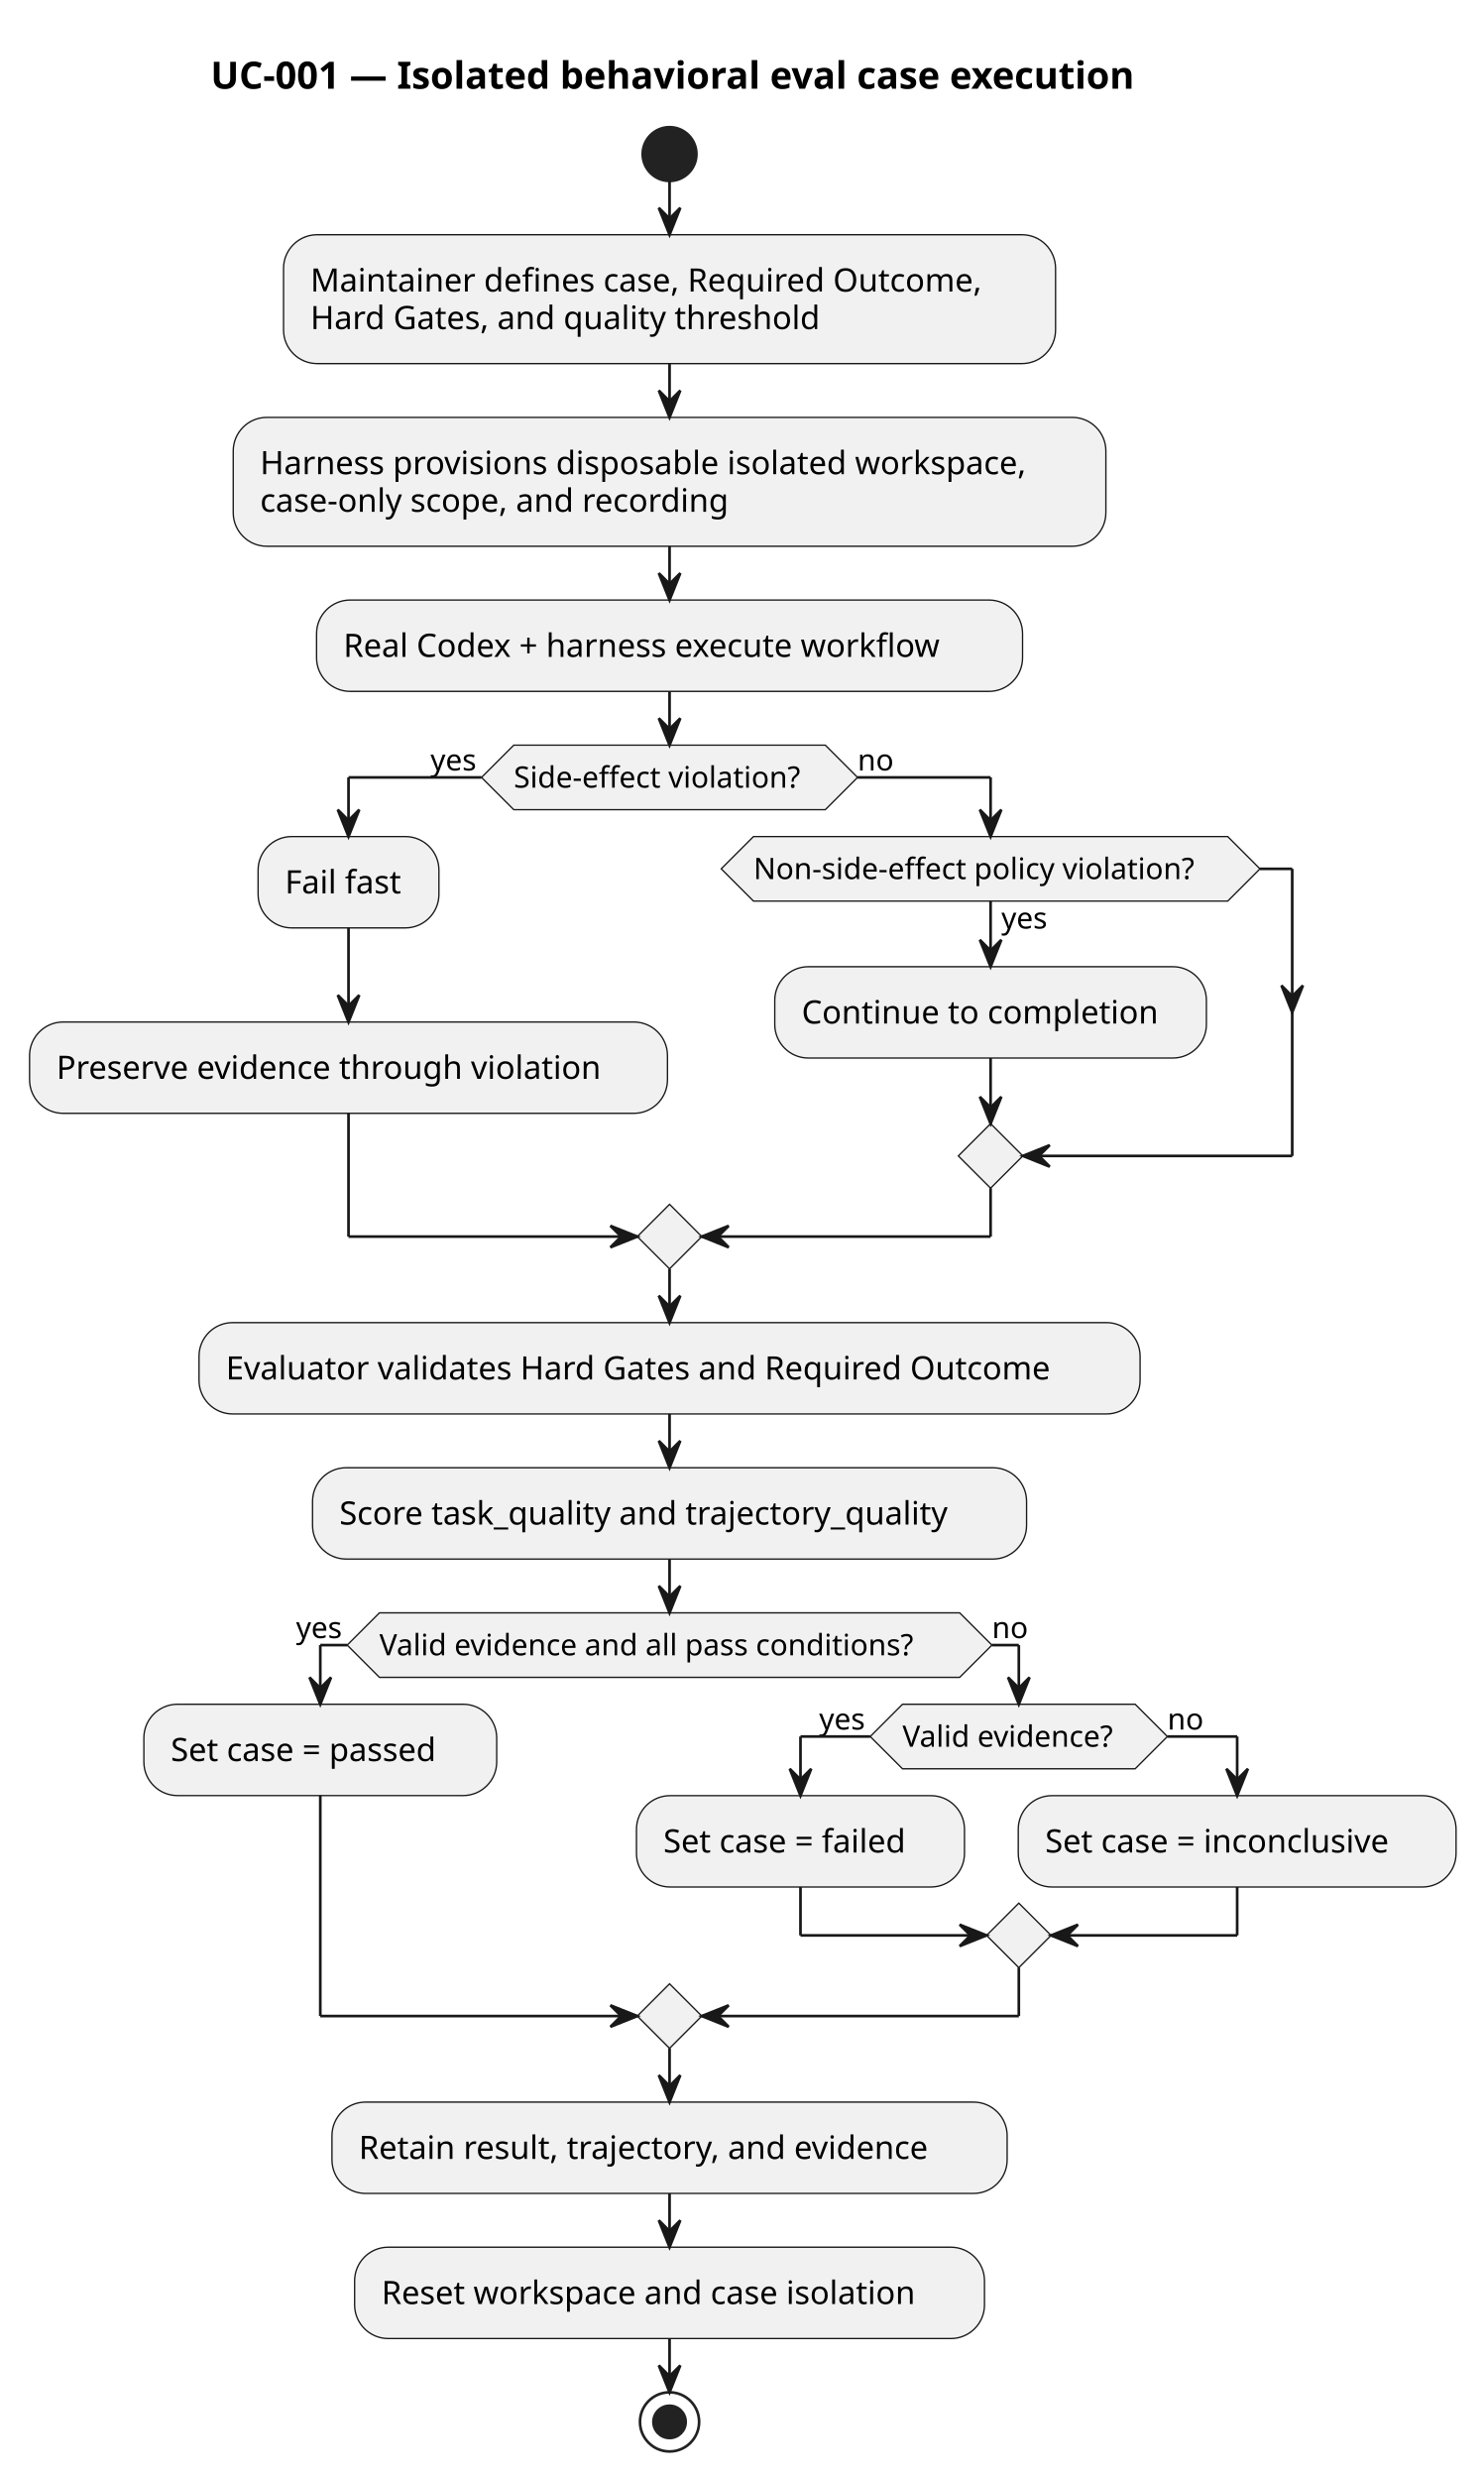
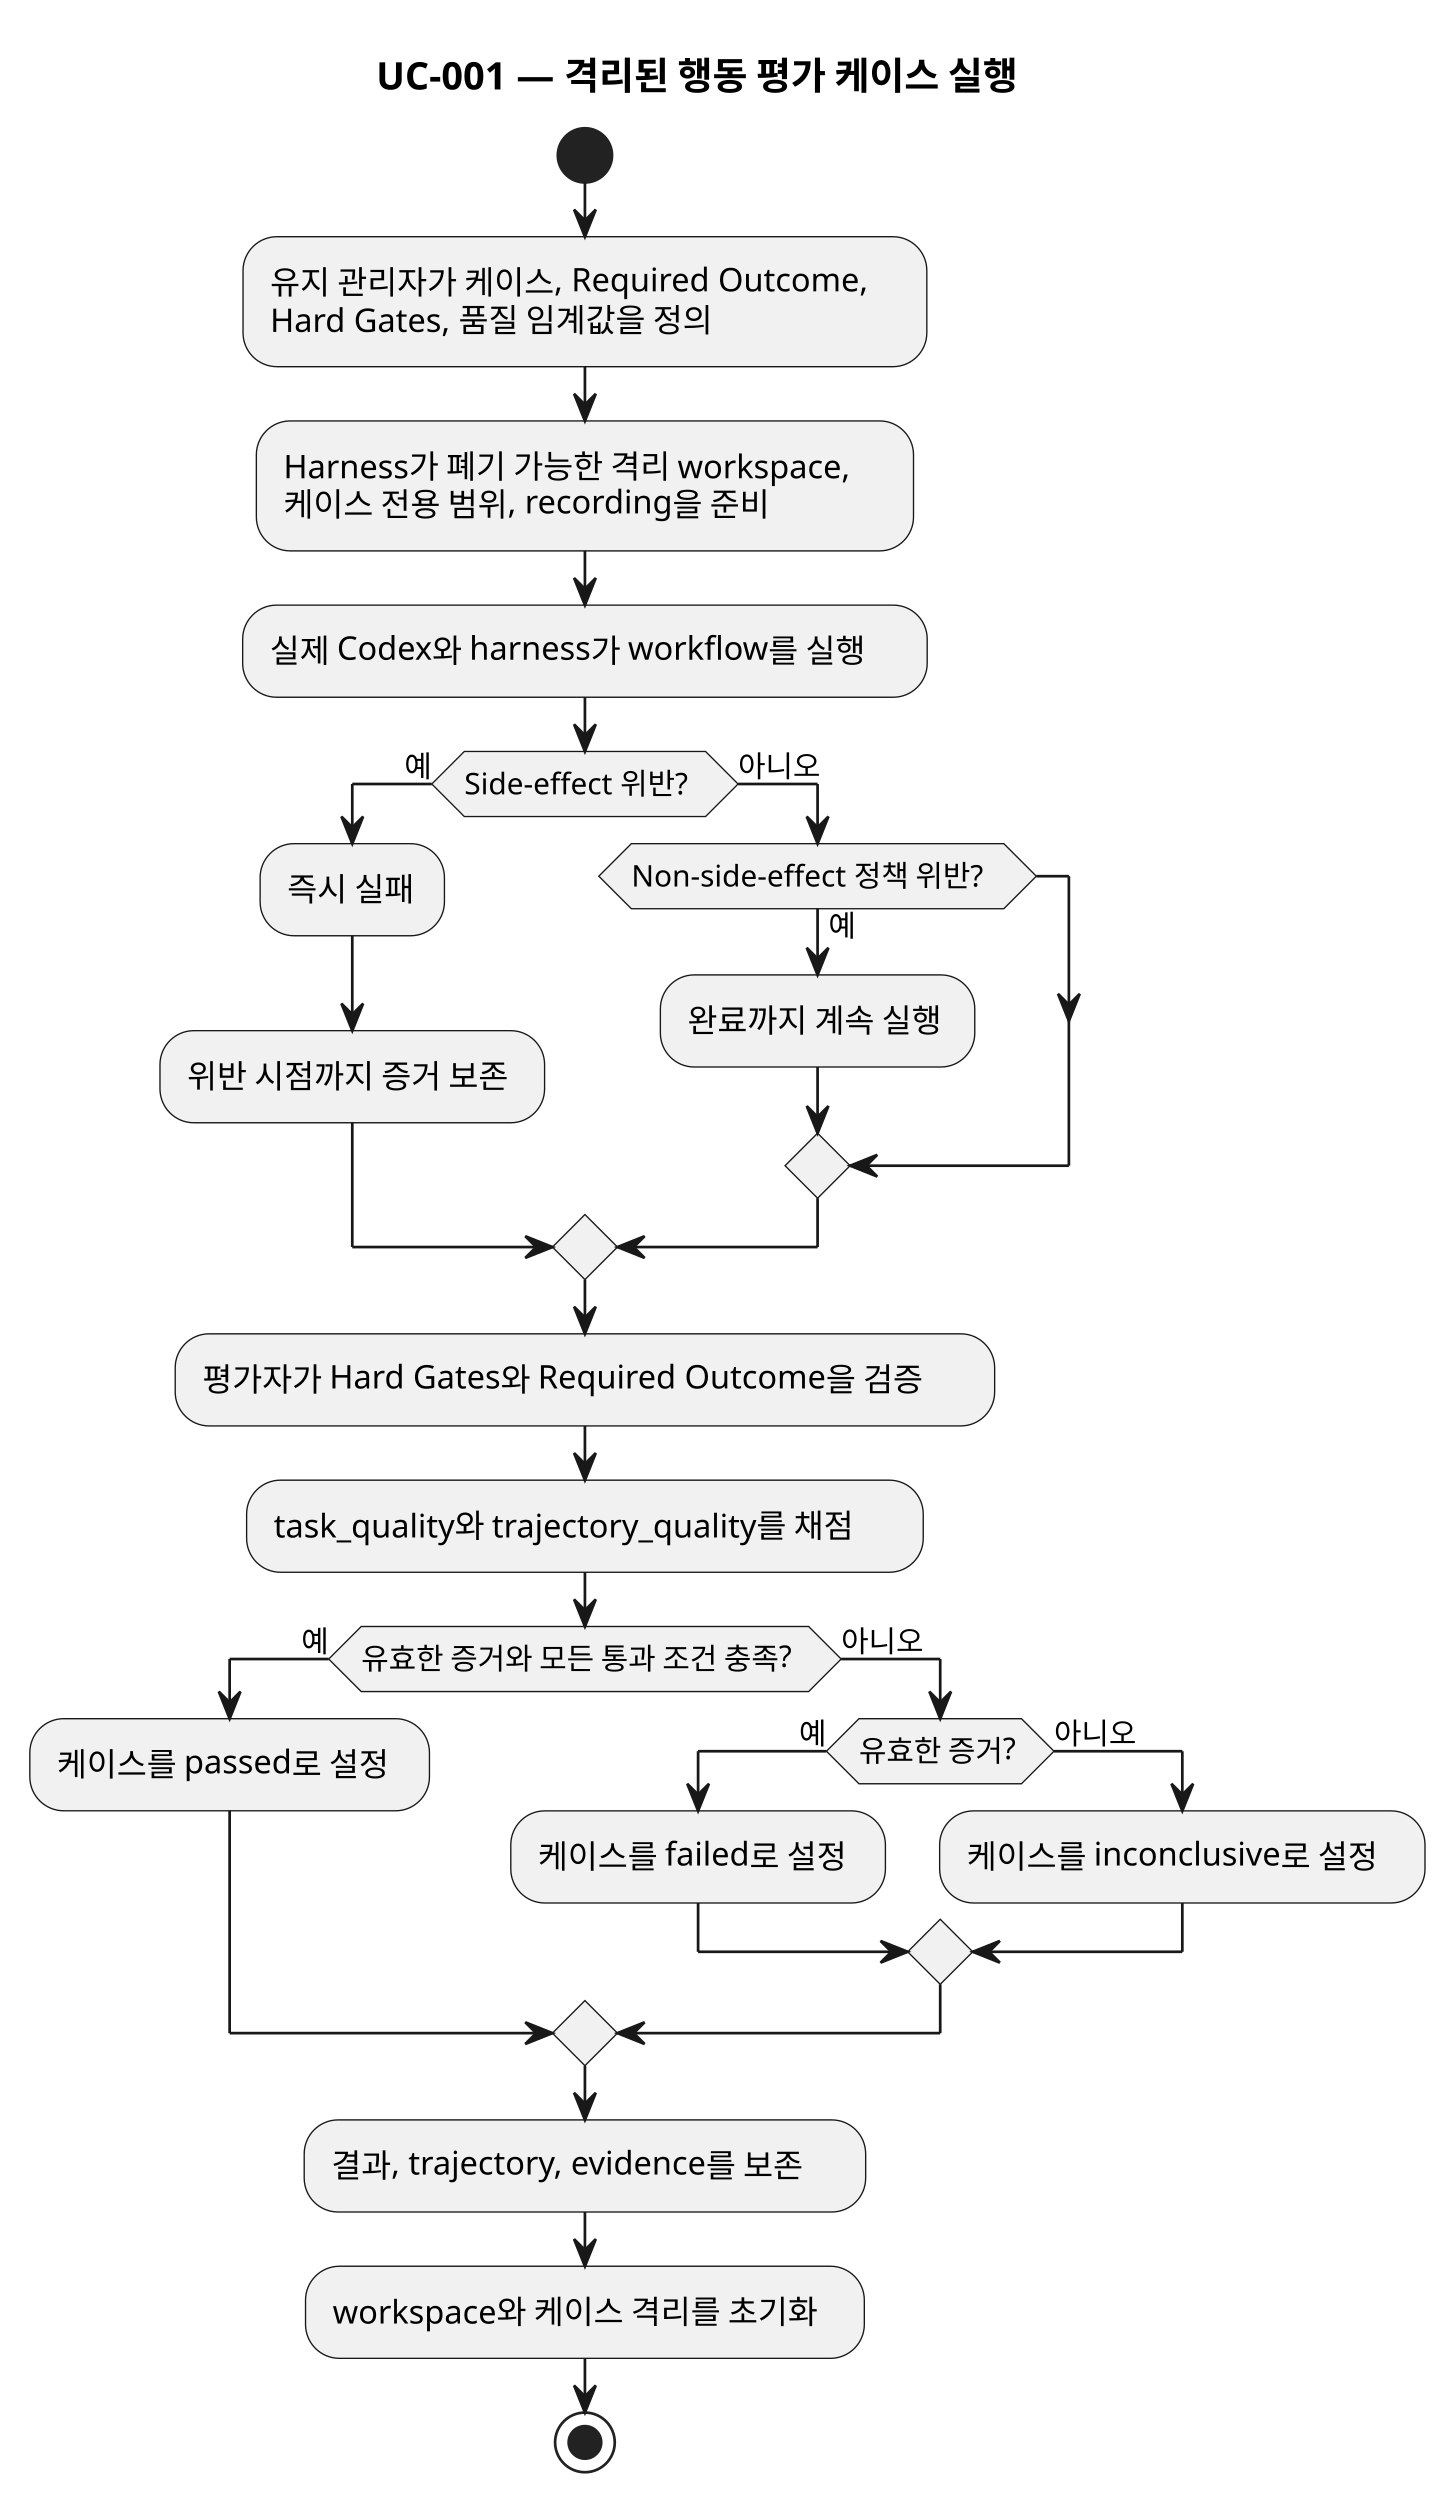
- <svg xmlns="http://www.w3.org/2000/svg" contentStyleType="text/css" height="922px" preserveAspectRatio="none" style="width:552px;height:922px;background:#FFFFFF;" version="1.1" viewBox="0 0 552 922" width="552px" zoomAndPan="magnify">
+ <svg xmlns="http://www.w3.org/2000/svg" contentStyleType="text/css" height="922px" preserveAspectRatio="none" style="width:536px;height:922px;background:#FFFFFF;" version="1.1" viewBox="0 0 536 922" width="536px" zoomAndPan="magnify">
  <defs />
  <g>
-     <text fill="#000000" font-family="sans-serif" font-size="14" font-weight="bold" lengthAdjust="spacing" textLength="392.964" x="78.369" y="32.995">UC-001 — Isolated behavioral eval case execution</text>
-     <ellipse cx="249.095" cy="57.297" fill="#222222" rx="10" ry="10" style="stroke:#222222;stroke-width:1.0;" />
-     <rect fill="#F1F1F1" height="47.938" rx="12.5" ry="12.5" style="stroke:#181818;stroke-width:0.5;" width="287.211" x="105.489" y="87.297" />
-     <text fill="#000000" font-family="sans-serif" font-size="12" lengthAdjust="spacing" textLength="267.211" x="115.489" y="108.436">Maintainer defines case, Required Outcome,</text>
-     <text fill="#000000" font-family="sans-serif" font-size="12" lengthAdjust="spacing" textLength="203.397" x="115.489" y="122.404">Hard Gates, and quality threshold</text>
-     <rect fill="#F1F1F1" height="47.938" rx="12.5" ry="12.5" style="stroke:#181818;stroke-width:0.5;" width="324.652" x="86.769" y="155.234" />
-     <text fill="#000000" font-family="sans-serif" font-size="12" lengthAdjust="spacing" textLength="304.652" x="96.769" y="176.373">Harness provisions disposable isolated workspace,</text>
-     <text fill="#000000" font-family="sans-serif" font-size="12" lengthAdjust="spacing" textLength="187.688" x="96.769" y="190.342">case-only scope, and recording</text>
-     <rect fill="#F1F1F1" height="33.969" rx="12.5" ry="12.5" style="stroke:#181818;stroke-width:0.5;" width="262.654" x="117.768" y="223.172" />
-     <text fill="#000000" font-family="sans-serif" font-size="12" lengthAdjust="spacing" textLength="242.654" x="127.768" y="244.31">Real Codex + harness execute workflow</text>
-     <polygon fill="#F1F1F1" points="191.146,277.141,307.044,277.141,319.044,289.141,307.044,301.141,191.146,301.141,179.146,289.141,191.146,277.141" style="stroke:#181818;stroke-width:0.5;" />
-     <text fill="#000000" font-family="sans-serif" font-size="11" lengthAdjust="spacing" textLength="115.897" x="191.146" y="292.949">Side-effect violation?</text>
-     <text fill="#000000" font-family="sans-serif" font-size="11" lengthAdjust="spacing" textLength="19.008" x="160.138" y="286.546">yes</text>
-     <text fill="#000000" font-family="sans-serif" font-size="11" lengthAdjust="spacing" textLength="13.702" x="319.044" y="286.546">no</text>
-     <rect fill="#F1F1F1" height="33.969" rx="12.5" ry="12.5" style="stroke:#181818;stroke-width:0.5;" width="67.273" x="96.022" y="311.141" />
-     <text fill="#000000" font-family="sans-serif" font-size="12" lengthAdjust="spacing" textLength="47.273" x="106.022" y="332.279">Fail fast</text>
-     <rect fill="#F1F1F1" height="33.969" rx="12.5" ry="12.5" style="stroke:#181818;stroke-width:0.5;" width="237.318" x="11" y="380.109" />
-     <text fill="#000000" font-family="sans-serif" font-size="12" lengthAdjust="spacing" textLength="217.318" x="21" y="401.248">Preserve evidence through violation</text>
-     <rect fill="#F1F1F1" height="33.969" rx="12.5" ry="12.5" style="stroke:#181818;stroke-width:0.5;" width="160.584" x="288.238" y="359.543" />
-     <text fill="#000000" font-family="sans-serif" font-size="12" lengthAdjust="spacing" textLength="140.584" x="298.238" y="380.682">Continue to completion</text>
-     <polygon fill="#F1F1F1" points="280.318,311.141,456.743,311.141,468.743,323.141,456.743,335.141,280.318,335.141,268.318,323.141,280.318,311.141" style="stroke:#181818;stroke-width:0.5;" />
-     <text fill="#000000" font-family="sans-serif" font-size="11" lengthAdjust="spacing" textLength="19.008" x="372.531" y="345.351">yes</text>
-     <text fill="#000000" font-family="sans-serif" font-size="11" lengthAdjust="spacing" textLength="176.424" x="280.318" y="326.949">Non-side-effect policy violation?</text>
-     <polygon fill="#F1F1F1" points="368.531,417.914,380.531,429.914,368.531,441.914,356.531,429.914,368.531,417.914" style="stroke:#181818;stroke-width:0.5;" />
-     <polygon fill="#F1F1F1" points="249.095,447.914,261.095,459.914,249.095,471.914,237.095,459.914,249.095,447.914" style="stroke:#181818;stroke-width:0.5;" />
-     <rect fill="#F1F1F1" height="33.969" rx="12.5" ry="12.5" style="stroke:#181818;stroke-width:0.5;" width="350.106" x="74.042" y="491.914" />
-     <text fill="#000000" font-family="sans-serif" font-size="12" lengthAdjust="spacing" textLength="330.106" x="84.042" y="513.053">Evaluator validates Hard Gates and Required Outcome</text>
-     <rect fill="#F1F1F1" height="33.969" rx="12.5" ry="12.5" style="stroke:#181818;stroke-width:0.5;" width="265.643" x="116.274" y="545.883" />
-     <text fill="#000000" font-family="sans-serif" font-size="12" lengthAdjust="spacing" textLength="245.643" x="126.274" y="567.021">Score task_quality and trajectory_quality</text>
-     <polygon fill="#F1F1F1" points="141.157,599.852,357.032,599.852,369.032,611.852,357.032,623.852,141.157,623.852,129.157,611.852,141.157,599.852" style="stroke:#181818;stroke-width:0.5;" />
-     <text fill="#000000" font-family="sans-serif" font-size="11" lengthAdjust="spacing" textLength="215.875" x="141.157" y="615.66">Valid evidence and all pass conditions?</text>
-     <text fill="#000000" font-family="sans-serif" font-size="11" lengthAdjust="spacing" textLength="19.008" x="110.149" y="609.257">yes</text>
-     <text fill="#000000" font-family="sans-serif" font-size="11" lengthAdjust="spacing" textLength="13.702" x="369.032" y="609.257">no</text>
-     <rect fill="#F1F1F1" height="33.969" rx="12.5" ry="12.5" style="stroke:#181818;stroke-width:0.5;" width="131.264" x="53.526" y="633.852" />
-     <text fill="#000000" font-family="sans-serif" font-size="12" lengthAdjust="spacing" textLength="111.264" x="63.526" y="654.99">Set case = passed</text>
-     <polygon fill="#F1F1F1" points="335.749,633.852,422.315,633.852,434.315,645.852,422.315,657.852,335.749,657.852,323.749,645.852,335.749,633.852" style="stroke:#181818;stroke-width:0.5;" />
-     <text fill="#000000" font-family="sans-serif" font-size="11" lengthAdjust="spacing" textLength="86.566" x="335.749" y="649.66">Valid evidence?</text>
-     <text fill="#000000" font-family="sans-serif" font-size="11" lengthAdjust="spacing" textLength="19.008" x="304.741" y="643.257">yes</text>
-     <text fill="#000000" font-family="sans-serif" font-size="11" lengthAdjust="spacing" textLength="13.702" x="434.315" y="643.257">no</text>
-     <rect fill="#F1F1F1" height="33.969" rx="12.5" ry="12.5" style="stroke:#181818;stroke-width:0.5;" width="122.035" x="236.786" y="667.852" />
-     <text fill="#000000" font-family="sans-serif" font-size="12" lengthAdjust="spacing" textLength="102.035" x="246.786" y="688.99">Set case = failed</text>
-     <rect fill="#F1F1F1" height="33.969" rx="12.5" ry="12.5" style="stroke:#181818;stroke-width:0.5;" width="162.881" x="378.821" y="667.852" />
-     <text fill="#000000" font-family="sans-serif" font-size="12" lengthAdjust="spacing" textLength="142.881" x="388.821" y="688.99">Set case = inconclusive</text>
-     <polygon fill="#F1F1F1" points="379.032,707.82,391.032,719.82,379.032,731.82,367.032,719.82,379.032,707.82" style="stroke:#181818;stroke-width:0.5;" />
-     <polygon fill="#F1F1F1" points="249.095,737.82,261.095,749.82,249.095,761.82,237.095,749.82,249.095,737.82" style="stroke:#181818;stroke-width:0.5;" />
-     <rect fill="#F1F1F1" height="33.969" rx="12.5" ry="12.5" style="stroke:#181818;stroke-width:0.5;" width="251.188" x="123.501" y="781.82" />
-     <text fill="#000000" font-family="sans-serif" font-size="12" lengthAdjust="spacing" textLength="231.188" x="133.501" y="802.959">Retain result, trajectory, and evidence</text>
-     <rect fill="#F1F1F1" height="33.969" rx="12.5" ry="12.5" style="stroke:#181818;stroke-width:0.5;" width="234.324" x="131.933" y="835.789" />
-     <text fill="#000000" font-family="sans-serif" font-size="12" lengthAdjust="spacing" textLength="214.324" x="141.933" y="856.928">Reset workspace and case isolation</text>
-     <ellipse cx="249.095" cy="900.758" fill="none" rx="11" ry="11" style="stroke:#222222;stroke-width:1.0;" />
-     <ellipse cx="249.095" cy="900.758" fill="#222222" rx="6" ry="6" style="stroke:#222222;stroke-width:1.0;" />
-     <line style="stroke:#181818;stroke-width:1.0;" x1="249.095" x2="249.095" y1="67.297" y2="87.297" />
-     <polygon fill="#181818" points="245.095,77.297,249.095,87.297,253.095,77.297,249.095,81.297" style="stroke:#181818;stroke-width:1.0;" />
-     <line style="stroke:#181818;stroke-width:1.0;" x1="249.095" x2="249.095" y1="135.234" y2="155.234" />
-     <polygon fill="#181818" points="245.095,145.234,249.095,155.234,253.095,145.234,249.095,149.234" style="stroke:#181818;stroke-width:1.0;" />
-     <line style="stroke:#181818;stroke-width:1.0;" x1="249.095" x2="249.095" y1="203.172" y2="223.172" />
-     <polygon fill="#181818" points="245.095,213.172,249.095,223.172,253.095,213.172,249.095,217.172" style="stroke:#181818;stroke-width:1.0;" />
-     <line style="stroke:#181818;stroke-width:1.0;" x1="129.659" x2="129.659" y1="345.109" y2="380.109" />
-     <polygon fill="#181818" points="125.659,370.109,129.659,380.109,133.659,370.109,129.659,374.109" style="stroke:#181818;stroke-width:1.0;" />
-     <line style="stroke:#181818;stroke-width:1.0;" x1="368.531" x2="368.531" y1="335.141" y2="359.543" />
-     <polygon fill="#181818" points="364.531,349.543,368.531,359.543,372.531,349.543,368.531,353.543" style="stroke:#181818;stroke-width:1.0;" />
-     <line style="stroke:#181818;stroke-width:1.0;" x1="468.743" x2="480.743" y1="323.141" y2="323.141" />
-     <polygon fill="#181818" points="476.743,366.527,480.743,376.527,484.743,366.527,480.743,370.527" style="stroke:#181818;stroke-width:1.0;" />
-     <line style="stroke:#181818;stroke-width:1.0;" x1="480.743" x2="480.743" y1="323.141" y2="429.914" />
-     <line style="stroke:#181818;stroke-width:1.0;" x1="480.743" x2="380.531" y1="429.914" y2="429.914" />
-     <polygon fill="#181818" points="390.531,425.914,380.531,429.914,390.531,433.914,386.531,429.914" style="stroke:#181818;stroke-width:1.0;" />
-     <line style="stroke:#181818;stroke-width:1.0;" x1="368.531" x2="368.531" y1="393.512" y2="417.914" />
-     <polygon fill="#181818" points="364.531,407.914,368.531,417.914,372.531,407.914,368.531,411.914" style="stroke:#181818;stroke-width:1.0;" />
-     <line style="stroke:#181818;stroke-width:1.0;" x1="179.146" x2="129.659" y1="289.141" y2="289.141" />
-     <line style="stroke:#181818;stroke-width:1.0;" x1="129.659" x2="129.659" y1="289.141" y2="311.141" />
-     <polygon fill="#181818" points="125.659,301.141,129.659,311.141,133.659,301.141,129.659,305.141" style="stroke:#181818;stroke-width:1.0;" />
-     <line style="stroke:#181818;stroke-width:1.0;" x1="319.044" x2="368.531" y1="289.141" y2="289.141" />
-     <line style="stroke:#181818;stroke-width:1.0;" x1="368.531" x2="368.531" y1="289.141" y2="311.141" />
-     <polygon fill="#181818" points="364.531,301.141,368.531,311.141,372.531,301.141,368.531,305.141" style="stroke:#181818;stroke-width:1.0;" />
-     <line style="stroke:#181818;stroke-width:1.0;" x1="129.659" x2="129.659" y1="414.078" y2="459.914" />
-     <line style="stroke:#181818;stroke-width:1.0;" x1="129.659" x2="237.095" y1="459.914" y2="459.914" />
-     <polygon fill="#181818" points="227.095,455.914,237.095,459.914,227.095,463.914,231.095,459.914" style="stroke:#181818;stroke-width:1.0;" />
-     <line style="stroke:#181818;stroke-width:1.0;" x1="368.531" x2="368.531" y1="441.914" y2="459.914" />
-     <line style="stroke:#181818;stroke-width:1.0;" x1="368.531" x2="261.095" y1="459.914" y2="459.914" />
-     <polygon fill="#181818" points="271.095,455.914,261.095,459.914,271.095,463.914,267.095,459.914" style="stroke:#181818;stroke-width:1.0;" />
-     <line style="stroke:#181818;stroke-width:1.0;" x1="249.095" x2="249.095" y1="257.141" y2="277.141" />
-     <polygon fill="#181818" points="245.095,267.141,249.095,277.141,253.095,267.141,249.095,271.141" style="stroke:#181818;stroke-width:1.0;" />
-     <line style="stroke:#181818;stroke-width:1.0;" x1="249.095" x2="249.095" y1="471.914" y2="491.914" />
-     <polygon fill="#181818" points="245.095,481.914,249.095,491.914,253.095,481.914,249.095,485.914" style="stroke:#181818;stroke-width:1.0;" />
-     <line style="stroke:#181818;stroke-width:1.0;" x1="249.095" x2="249.095" y1="525.883" y2="545.883" />
-     <polygon fill="#181818" points="245.095,535.883,249.095,545.883,253.095,535.883,249.095,539.883" style="stroke:#181818;stroke-width:1.0;" />
-     <line style="stroke:#181818;stroke-width:1.0;" x1="323.749" x2="297.803" y1="645.852" y2="645.852" />
-     <line style="stroke:#181818;stroke-width:1.0;" x1="297.803" x2="297.803" y1="645.852" y2="667.852" />
-     <polygon fill="#181818" points="293.803,657.852,297.803,667.852,301.803,657.852,297.803,661.852" style="stroke:#181818;stroke-width:1.0;" />
-     <line style="stroke:#181818;stroke-width:1.0;" x1="434.315" x2="460.261" y1="645.852" y2="645.852" />
-     <line style="stroke:#181818;stroke-width:1.0;" x1="460.261" x2="460.261" y1="645.852" y2="667.852" />
-     <polygon fill="#181818" points="456.261,657.852,460.261,667.852,464.261,657.852,460.261,661.852" style="stroke:#181818;stroke-width:1.0;" />
-     <line style="stroke:#181818;stroke-width:1.0;" x1="297.803" x2="297.803" y1="701.82" y2="719.82" />
-     <line style="stroke:#181818;stroke-width:1.0;" x1="297.803" x2="367.032" y1="719.82" y2="719.82" />
-     <polygon fill="#181818" points="357.032,715.82,367.032,719.82,357.032,723.82,361.032,719.82" style="stroke:#181818;stroke-width:1.0;" />
-     <line style="stroke:#181818;stroke-width:1.0;" x1="460.261" x2="460.261" y1="701.82" y2="719.82" />
-     <line style="stroke:#181818;stroke-width:1.0;" x1="460.261" x2="391.032" y1="719.82" y2="719.82" />
-     <polygon fill="#181818" points="401.032,715.82,391.032,719.82,401.032,723.82,397.032,719.82" style="stroke:#181818;stroke-width:1.0;" />
-     <line style="stroke:#181818;stroke-width:1.0;" x1="129.157" x2="119.157" y1="611.852" y2="611.852" />
-     <line style="stroke:#181818;stroke-width:1.0;" x1="119.157" x2="119.157" y1="611.852" y2="633.852" />
-     <polygon fill="#181818" points="115.157,623.852,119.157,633.852,123.157,623.852,119.157,627.852" style="stroke:#181818;stroke-width:1.0;" />
-     <line style="stroke:#181818;stroke-width:1.0;" x1="369.032" x2="379.032" y1="611.852" y2="611.852" />
-     <line style="stroke:#181818;stroke-width:1.0;" x1="379.032" x2="379.032" y1="611.852" y2="633.852" />
-     <polygon fill="#181818" points="375.032,623.852,379.032,633.852,383.032,623.852,379.032,627.852" style="stroke:#181818;stroke-width:1.0;" />
-     <line style="stroke:#181818;stroke-width:1.0;" x1="119.157" x2="119.157" y1="667.82" y2="749.82" />
-     <line style="stroke:#181818;stroke-width:1.0;" x1="119.157" x2="237.095" y1="749.82" y2="749.82" />
-     <polygon fill="#181818" points="227.095,745.82,237.095,749.82,227.095,753.82,231.095,749.82" style="stroke:#181818;stroke-width:1.0;" />
-     <line style="stroke:#181818;stroke-width:1.0;" x1="379.032" x2="379.032" y1="731.82" y2="749.82" />
-     <line style="stroke:#181818;stroke-width:1.0;" x1="379.032" x2="261.095" y1="749.82" y2="749.82" />
-     <polygon fill="#181818" points="271.095,745.82,261.095,749.82,271.095,753.82,267.095,749.82" style="stroke:#181818;stroke-width:1.0;" />
-     <line style="stroke:#181818;stroke-width:1.0;" x1="249.095" x2="249.095" y1="579.852" y2="599.852" />
-     <polygon fill="#181818" points="245.095,589.852,249.095,599.852,253.095,589.852,249.095,593.852" style="stroke:#181818;stroke-width:1.0;" />
-     <line style="stroke:#181818;stroke-width:1.0;" x1="249.095" x2="249.095" y1="761.82" y2="781.82" />
-     <polygon fill="#181818" points="245.095,771.82,249.095,781.82,253.095,771.82,249.095,775.82" style="stroke:#181818;stroke-width:1.0;" />
-     <line style="stroke:#181818;stroke-width:1.0;" x1="249.095" x2="249.095" y1="815.789" y2="835.789" />
-     <polygon fill="#181818" points="245.095,825.789,249.095,835.789,253.095,825.789,249.095,829.789" style="stroke:#181818;stroke-width:1.0;" />
-     <line style="stroke:#181818;stroke-width:1.0;" x1="249.095" x2="249.095" y1="869.758" y2="889.758" />
-     <polygon fill="#181818" points="245.095,879.758,249.095,889.758,253.095,879.758,249.095,883.758" style="stroke:#181818;stroke-width:1.0;" />
+     <text fill="#000000" font-family="sans-serif" font-size="14" font-weight="bold" lengthAdjust="spacing" textLength="256.038" x="138.752" y="32.995">UC-001 — 격리된 행동 평가 케이스 실행</text>
+     <ellipse cx="215.722" cy="57.297" fill="#222222" rx="10" ry="10" style="stroke:#222222;stroke-width:1.0;" />
+     <rect fill="#F1F1F1" height="47.938" rx="12.5" ry="12.5" style="stroke:#181818;stroke-width:0.5;" width="252.186" x="89.629" y="87.297" />
+     <text fill="#000000" font-family="sans-serif" font-size="12" lengthAdjust="spacing" textLength="232.186" x="99.629" y="108.436">유지 관리자가 케이스, Required Outcome,</text>
+     <text fill="#000000" font-family="sans-serif" font-size="12" lengthAdjust="spacing" textLength="171.313" x="99.629" y="122.404">Hard Gates, 품질 임계값을 정의</text>
+     <rect fill="#F1F1F1" height="47.938" rx="12.5" ry="12.5" style="stroke:#181818;stroke-width:0.5;" width="242.358" x="94.543" y="155.234" />
+     <text fill="#000000" font-family="sans-serif" font-size="12" lengthAdjust="spacing" textLength="222.358" x="104.543" y="176.373">Harness가 폐기 가능한 격리 workspace,</text>
+     <text fill="#000000" font-family="sans-serif" font-size="12" lengthAdjust="spacing" textLength="186.836" x="104.543" y="190.342">케이스 전용 범위, recording을 준비</text>
+     <rect fill="#F1F1F1" height="33.969" rx="12.5" ry="12.5" style="stroke:#181818;stroke-width:0.5;" width="252.459" x="89.492" y="223.172" />
+     <text fill="#000000" font-family="sans-serif" font-size="12" lengthAdjust="spacing" textLength="232.459" x="99.492" y="244.31">실제 Codex와 harness가 workflow를 실행</text>
+     <polygon fill="#F1F1F1" points="171.235,277.141,260.209,277.141,272.209,289.141,260.209,301.141,171.235,301.141,159.235,289.141,171.235,277.141" style="stroke:#181818;stroke-width:0.5;" />
+     <text fill="#000000" font-family="sans-serif" font-size="11" lengthAdjust="spacing" textLength="88.974" x="171.235" y="292.949">Side-effect 위반?</text>
+     <text fill="#000000" font-family="sans-serif" font-size="11" lengthAdjust="spacing" textLength="10.12" x="149.115" y="286.546">예</text>
+     <text fill="#000000" font-family="sans-serif" font-size="11" lengthAdjust="spacing" textLength="30.36" x="272.209" y="286.546">아니오</text>
+     <rect fill="#F1F1F1" height="33.969" rx="12.5" ry="12.5" style="stroke:#181818;stroke-width:0.5;" width="67.975" x="95.934" y="311.141" />
+     <text fill="#000000" font-family="sans-serif" font-size="12" lengthAdjust="spacing" textLength="47.975" x="105.934" y="332.279">즉시 실패</text>
+     <rect fill="#F1F1F1" height="33.969" rx="12.5" ry="12.5" style="stroke:#181818;stroke-width:0.5;" width="141.844" x="58.999" y="380.109" />
+     <text fill="#000000" font-family="sans-serif" font-size="12" lengthAdjust="spacing" textLength="121.844" x="68.999" y="401.248">위반 시점까지 증거 보존</text>
+     <rect fill="#F1F1F1" height="33.969" rx="12.5" ry="12.5" style="stroke:#181818;stroke-width:0.5;" width="115.95" x="243.547" y="359.543" />
+     <text fill="#000000" font-family="sans-serif" font-size="12" lengthAdjust="spacing" textLength="95.95" x="253.547" y="380.682">완료까지 계속 실행</text>
+     <polygon fill="#F1F1F1" points="232.843,311.141,370.201,311.141,382.201,323.141,370.201,335.141,232.843,335.141,220.843,323.141,232.843,311.141" style="stroke:#181818;stroke-width:0.5;" />
+     <text fill="#000000" font-family="sans-serif" font-size="11" lengthAdjust="spacing" textLength="10.12" x="305.522" y="345.351">예</text>
+     <text fill="#000000" font-family="sans-serif" font-size="11" lengthAdjust="spacing" textLength="137.358" x="232.843" y="326.949">Non-side-effect 정책 위반?</text>
+     <polygon fill="#F1F1F1" points="301.522,417.914,313.522,429.914,301.522,441.914,289.522,429.914,301.522,417.914" style="stroke:#181818;stroke-width:0.5;" />
+     <polygon fill="#F1F1F1" points="215.722,447.914,227.722,459.914,215.722,471.914,203.722,459.914,215.722,447.914" style="stroke:#181818;stroke-width:0.5;" />
+     <rect fill="#F1F1F1" height="33.969" rx="12.5" ry="12.5" style="stroke:#181818;stroke-width:0.5;" width="302.211" x="64.616" y="491.914" />
+     <text fill="#000000" font-family="sans-serif" font-size="12" lengthAdjust="spacing" textLength="282.211" x="74.616" y="513.053">평가자가 Hard Gates와 Required Outcome을 검증</text>
+     <rect fill="#F1F1F1" height="33.969" rx="12.5" ry="12.5" style="stroke:#181818;stroke-width:0.5;" width="249.539" x="90.952" y="545.883" />
+     <text fill="#000000" font-family="sans-serif" font-size="12" lengthAdjust="spacing" textLength="229.539" x="100.952" y="567.021">task_quality와 trajectory_quality를 채점</text>
+     <polygon fill="#F1F1F1" points="133.221,599.852,298.222,599.852,310.222,611.852,298.222,623.852,133.221,623.852,121.222,611.852,133.221,599.852" style="stroke:#181818;stroke-width:0.5;" />
+     <text fill="#000000" font-family="sans-serif" font-size="11" lengthAdjust="spacing" textLength="165" x="133.221" y="615.66">유효한 증거와 모든 통과 조건 충족?</text>
+     <text fill="#000000" font-family="sans-serif" font-size="11" lengthAdjust="spacing" textLength="10.12" x="111.102" y="609.257">예</text>
+     <text fill="#000000" font-family="sans-serif" font-size="11" lengthAdjust="spacing" textLength="30.36" x="310.222" y="609.257">아니오</text>
+     <rect fill="#F1F1F1" height="33.969" rx="12.5" ry="12.5" style="stroke:#181818;stroke-width:0.5;" width="147.384" x="11" y="633.852" />
+     <text fill="#000000" font-family="sans-serif" font-size="12" lengthAdjust="spacing" textLength="127.384" x="21" y="654.99">케이스를 passed로 설정</text>
+     <polygon fill="#F1F1F1" points="316.784,633.852,376.718,633.852,388.718,645.852,376.718,657.852,316.784,657.852,304.784,645.852,316.784,633.852" style="stroke:#181818;stroke-width:0.5;" />
+     <text fill="#000000" font-family="sans-serif" font-size="11" lengthAdjust="spacing" textLength="59.935" x="316.784" y="649.66">유효한 증거?</text>
+     <text fill="#000000" font-family="sans-serif" font-size="11" lengthAdjust="spacing" textLength="10.12" x="294.664" y="643.257">예</text>
+     <text fill="#000000" font-family="sans-serif" font-size="11" lengthAdjust="spacing" textLength="30.36" x="388.718" y="643.257">아니오</text>
+     <rect fill="#F1F1F1" height="33.969" rx="12.5" ry="12.5" style="stroke:#181818;stroke-width:0.5;" width="138.156" x="188.384" y="667.852" />
+     <text fill="#000000" font-family="sans-serif" font-size="12" lengthAdjust="spacing" textLength="118.156" x="198.384" y="688.99">케이스를 failed로 설정</text>
+     <rect fill="#F1F1F1" height="33.969" rx="12.5" ry="12.5" style="stroke:#181818;stroke-width:0.5;" width="179.001" x="346.54" y="667.852" />
+     <text fill="#000000" font-family="sans-serif" font-size="12" lengthAdjust="spacing" textLength="159.001" x="356.54" y="688.99">케이스를 inconclusive로 설정</text>
+     <polygon fill="#F1F1F1" points="346.751,707.82,358.751,719.82,346.751,731.82,334.751,719.82,346.751,707.82" style="stroke:#181818;stroke-width:0.5;" />
+     <polygon fill="#F1F1F1" points="215.722,737.82,227.722,749.82,215.722,761.82,203.722,749.82,215.722,737.82" style="stroke:#181818;stroke-width:0.5;" />
+     <rect fill="#F1F1F1" height="33.969" rx="12.5" ry="12.5" style="stroke:#181818;stroke-width:0.5;" width="207.066" x="112.189" y="781.82" />
+     <text fill="#000000" font-family="sans-serif" font-size="12" lengthAdjust="spacing" textLength="187.066" x="122.189" y="802.959">결과, trajectory, evidence를 보존</text>
+     <rect fill="#F1F1F1" height="33.969" rx="12.5" ry="12.5" style="stroke:#181818;stroke-width:0.5;" width="206.086" x="112.678" y="835.789" />
+     <text fill="#000000" font-family="sans-serif" font-size="12" lengthAdjust="spacing" textLength="186.086" x="122.678" y="856.928">workspace와 케이스 격리를 초기화</text>
+     <ellipse cx="215.722" cy="900.758" fill="none" rx="11" ry="11" style="stroke:#222222;stroke-width:1.0;" />
+     <ellipse cx="215.722" cy="900.758" fill="#222222" rx="6" ry="6" style="stroke:#222222;stroke-width:1.0;" />
+     <line style="stroke:#181818;stroke-width:1.0;" x1="215.722" x2="215.722" y1="67.297" y2="87.297" />
+     <polygon fill="#181818" points="211.722,77.297,215.722,87.297,219.722,77.297,215.722,81.297" style="stroke:#181818;stroke-width:1.0;" />
+     <line style="stroke:#181818;stroke-width:1.0;" x1="215.722" x2="215.722" y1="135.234" y2="155.234" />
+     <polygon fill="#181818" points="211.722,145.234,215.722,155.234,219.722,145.234,215.722,149.234" style="stroke:#181818;stroke-width:1.0;" />
+     <line style="stroke:#181818;stroke-width:1.0;" x1="215.722" x2="215.722" y1="203.172" y2="223.172" />
+     <polygon fill="#181818" points="211.722,213.172,215.722,223.172,219.722,213.172,215.722,217.172" style="stroke:#181818;stroke-width:1.0;" />
+     <line style="stroke:#181818;stroke-width:1.0;" x1="129.921" x2="129.921" y1="345.109" y2="380.109" />
+     <polygon fill="#181818" points="125.921,370.109,129.921,380.109,133.921,370.109,129.921,374.109" style="stroke:#181818;stroke-width:1.0;" />
+     <line style="stroke:#181818;stroke-width:1.0;" x1="301.522" x2="301.522" y1="335.141" y2="359.543" />
+     <polygon fill="#181818" points="297.522,349.543,301.522,359.543,305.522,349.543,301.522,353.543" style="stroke:#181818;stroke-width:1.0;" />
+     <line style="stroke:#181818;stroke-width:1.0;" x1="382.201" x2="394.201" y1="323.141" y2="323.141" />
+     <polygon fill="#181818" points="390.201,366.527,394.201,376.527,398.201,366.527,394.201,370.527" style="stroke:#181818;stroke-width:1.0;" />
+     <line style="stroke:#181818;stroke-width:1.0;" x1="394.201" x2="394.201" y1="323.141" y2="429.914" />
+     <line style="stroke:#181818;stroke-width:1.0;" x1="394.201" x2="313.522" y1="429.914" y2="429.914" />
+     <polygon fill="#181818" points="323.522,425.914,313.522,429.914,323.522,433.914,319.522,429.914" style="stroke:#181818;stroke-width:1.0;" />
+     <line style="stroke:#181818;stroke-width:1.0;" x1="301.522" x2="301.522" y1="393.512" y2="417.914" />
+     <polygon fill="#181818" points="297.522,407.914,301.522,417.914,305.522,407.914,301.522,411.914" style="stroke:#181818;stroke-width:1.0;" />
+     <line style="stroke:#181818;stroke-width:1.0;" x1="159.235" x2="129.921" y1="289.141" y2="289.141" />
+     <line style="stroke:#181818;stroke-width:1.0;" x1="129.921" x2="129.921" y1="289.141" y2="311.141" />
+     <polygon fill="#181818" points="125.921,301.141,129.921,311.141,133.921,301.141,129.921,305.141" style="stroke:#181818;stroke-width:1.0;" />
+     <line style="stroke:#181818;stroke-width:1.0;" x1="272.209" x2="301.522" y1="289.141" y2="289.141" />
+     <line style="stroke:#181818;stroke-width:1.0;" x1="301.522" x2="301.522" y1="289.141" y2="311.141" />
+     <polygon fill="#181818" points="297.522,301.141,301.522,311.141,305.522,301.141,301.522,305.141" style="stroke:#181818;stroke-width:1.0;" />
+     <line style="stroke:#181818;stroke-width:1.0;" x1="129.921" x2="129.921" y1="414.078" y2="459.914" />
+     <line style="stroke:#181818;stroke-width:1.0;" x1="129.921" x2="203.722" y1="459.914" y2="459.914" />
+     <polygon fill="#181818" points="193.722,455.914,203.722,459.914,193.722,463.914,197.722,459.914" style="stroke:#181818;stroke-width:1.0;" />
+     <line style="stroke:#181818;stroke-width:1.0;" x1="301.522" x2="301.522" y1="441.914" y2="459.914" />
+     <line style="stroke:#181818;stroke-width:1.0;" x1="301.522" x2="227.722" y1="459.914" y2="459.914" />
+     <polygon fill="#181818" points="237.722,455.914,227.722,459.914,237.722,463.914,233.722,459.914" style="stroke:#181818;stroke-width:1.0;" />
+     <line style="stroke:#181818;stroke-width:1.0;" x1="215.722" x2="215.722" y1="257.141" y2="277.141" />
+     <polygon fill="#181818" points="211.722,267.141,215.722,277.141,219.722,267.141,215.722,271.141" style="stroke:#181818;stroke-width:1.0;" />
+     <line style="stroke:#181818;stroke-width:1.0;" x1="215.722" x2="215.722" y1="471.914" y2="491.914" />
+     <polygon fill="#181818" points="211.722,481.914,215.722,491.914,219.722,481.914,215.722,485.914" style="stroke:#181818;stroke-width:1.0;" />
+     <line style="stroke:#181818;stroke-width:1.0;" x1="215.722" x2="215.722" y1="525.883" y2="545.883" />
+     <polygon fill="#181818" points="211.722,535.883,215.722,545.883,219.722,535.883,215.722,539.883" style="stroke:#181818;stroke-width:1.0;" />
+     <line style="stroke:#181818;stroke-width:1.0;" x1="304.784" x2="257.462" y1="645.852" y2="645.852" />
+     <line style="stroke:#181818;stroke-width:1.0;" x1="257.462" x2="257.462" y1="645.852" y2="667.852" />
+     <polygon fill="#181818" points="253.462,657.852,257.462,667.852,261.462,657.852,257.462,661.852" style="stroke:#181818;stroke-width:1.0;" />
+     <line style="stroke:#181818;stroke-width:1.0;" x1="388.718" x2="436.04" y1="645.852" y2="645.852" />
+     <line style="stroke:#181818;stroke-width:1.0;" x1="436.04" x2="436.04" y1="645.852" y2="667.852" />
+     <polygon fill="#181818" points="432.04,657.852,436.04,667.852,440.04,657.852,436.04,661.852" style="stroke:#181818;stroke-width:1.0;" />
+     <line style="stroke:#181818;stroke-width:1.0;" x1="257.462" x2="257.462" y1="701.82" y2="719.82" />
+     <line style="stroke:#181818;stroke-width:1.0;" x1="257.462" x2="334.751" y1="719.82" y2="719.82" />
+     <polygon fill="#181818" points="324.751,715.82,334.751,719.82,324.751,723.82,328.751,719.82" style="stroke:#181818;stroke-width:1.0;" />
+     <line style="stroke:#181818;stroke-width:1.0;" x1="436.04" x2="436.04" y1="701.82" y2="719.82" />
+     <line style="stroke:#181818;stroke-width:1.0;" x1="436.04" x2="358.751" y1="719.82" y2="719.82" />
+     <polygon fill="#181818" points="368.751,715.82,358.751,719.82,368.751,723.82,364.751,719.82" style="stroke:#181818;stroke-width:1.0;" />
+     <line style="stroke:#181818;stroke-width:1.0;" x1="121.222" x2="84.692" y1="611.852" y2="611.852" />
+     <line style="stroke:#181818;stroke-width:1.0;" x1="84.692" x2="84.692" y1="611.852" y2="633.852" />
+     <polygon fill="#181818" points="80.692,623.852,84.692,633.852,88.692,623.852,84.692,627.852" style="stroke:#181818;stroke-width:1.0;" />
+     <line style="stroke:#181818;stroke-width:1.0;" x1="310.222" x2="346.751" y1="611.852" y2="611.852" />
+     <line style="stroke:#181818;stroke-width:1.0;" x1="346.751" x2="346.751" y1="611.852" y2="633.852" />
+     <polygon fill="#181818" points="342.751,623.852,346.751,633.852,350.751,623.852,346.751,627.852" style="stroke:#181818;stroke-width:1.0;" />
+     <line style="stroke:#181818;stroke-width:1.0;" x1="84.692" x2="84.692" y1="667.82" y2="749.82" />
+     <line style="stroke:#181818;stroke-width:1.0;" x1="84.692" x2="203.722" y1="749.82" y2="749.82" />
+     <polygon fill="#181818" points="193.722,745.82,203.722,749.82,193.722,753.82,197.722,749.82" style="stroke:#181818;stroke-width:1.0;" />
+     <line style="stroke:#181818;stroke-width:1.0;" x1="346.751" x2="346.751" y1="731.82" y2="749.82" />
+     <line style="stroke:#181818;stroke-width:1.0;" x1="346.751" x2="227.722" y1="749.82" y2="749.82" />
+     <polygon fill="#181818" points="237.722,745.82,227.722,749.82,237.722,753.82,233.722,749.82" style="stroke:#181818;stroke-width:1.0;" />
+     <line style="stroke:#181818;stroke-width:1.0;" x1="215.722" x2="215.722" y1="579.852" y2="599.852" />
+     <polygon fill="#181818" points="211.722,589.852,215.722,599.852,219.722,589.852,215.722,593.852" style="stroke:#181818;stroke-width:1.0;" />
+     <line style="stroke:#181818;stroke-width:1.0;" x1="215.722" x2="215.722" y1="761.82" y2="781.82" />
+     <polygon fill="#181818" points="211.722,771.82,215.722,781.82,219.722,771.82,215.722,775.82" style="stroke:#181818;stroke-width:1.0;" />
+     <line style="stroke:#181818;stroke-width:1.0;" x1="215.722" x2="215.722" y1="815.789" y2="835.789" />
+     <polygon fill="#181818" points="211.722,825.789,215.722,835.789,219.722,825.789,215.722,829.789" style="stroke:#181818;stroke-width:1.0;" />
+     <line style="stroke:#181818;stroke-width:1.0;" x1="215.722" x2="215.722" y1="869.758" y2="889.758" />
+     <polygon fill="#181818" points="211.722,879.758,215.722,889.758,219.722,879.758,215.722,883.758" style="stroke:#181818;stroke-width:1.0;" />
  </g>
</svg>
